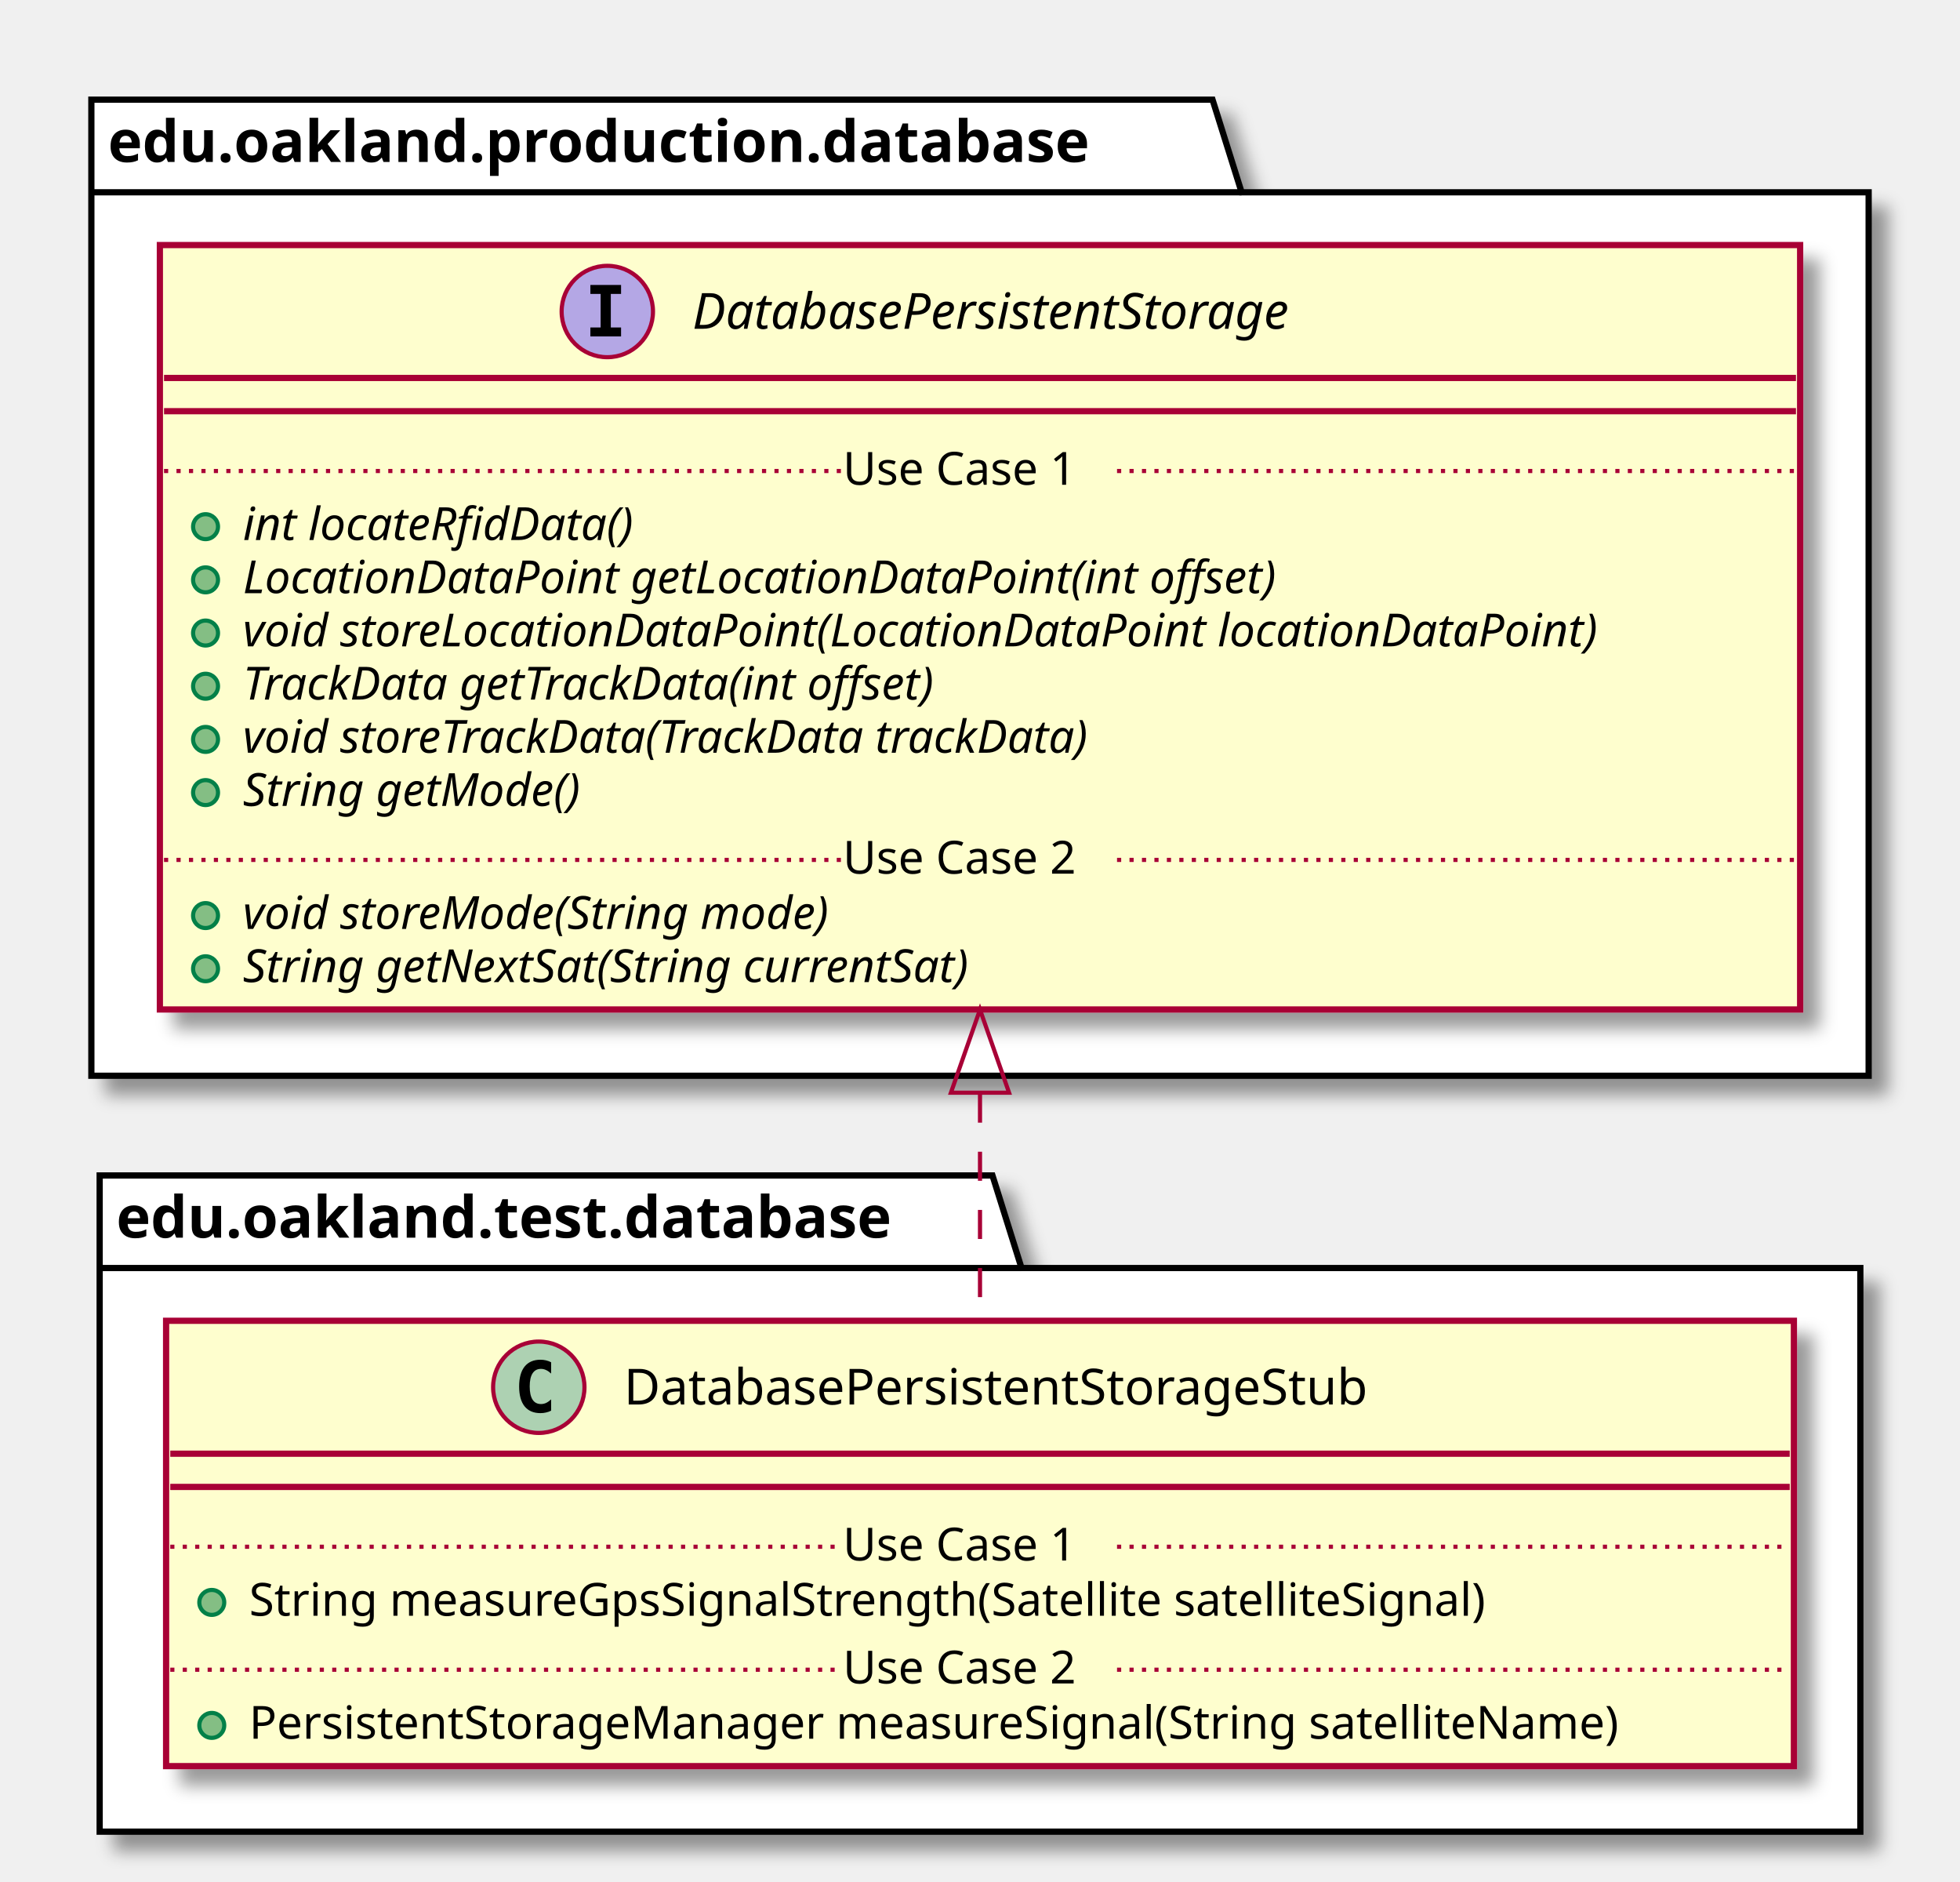
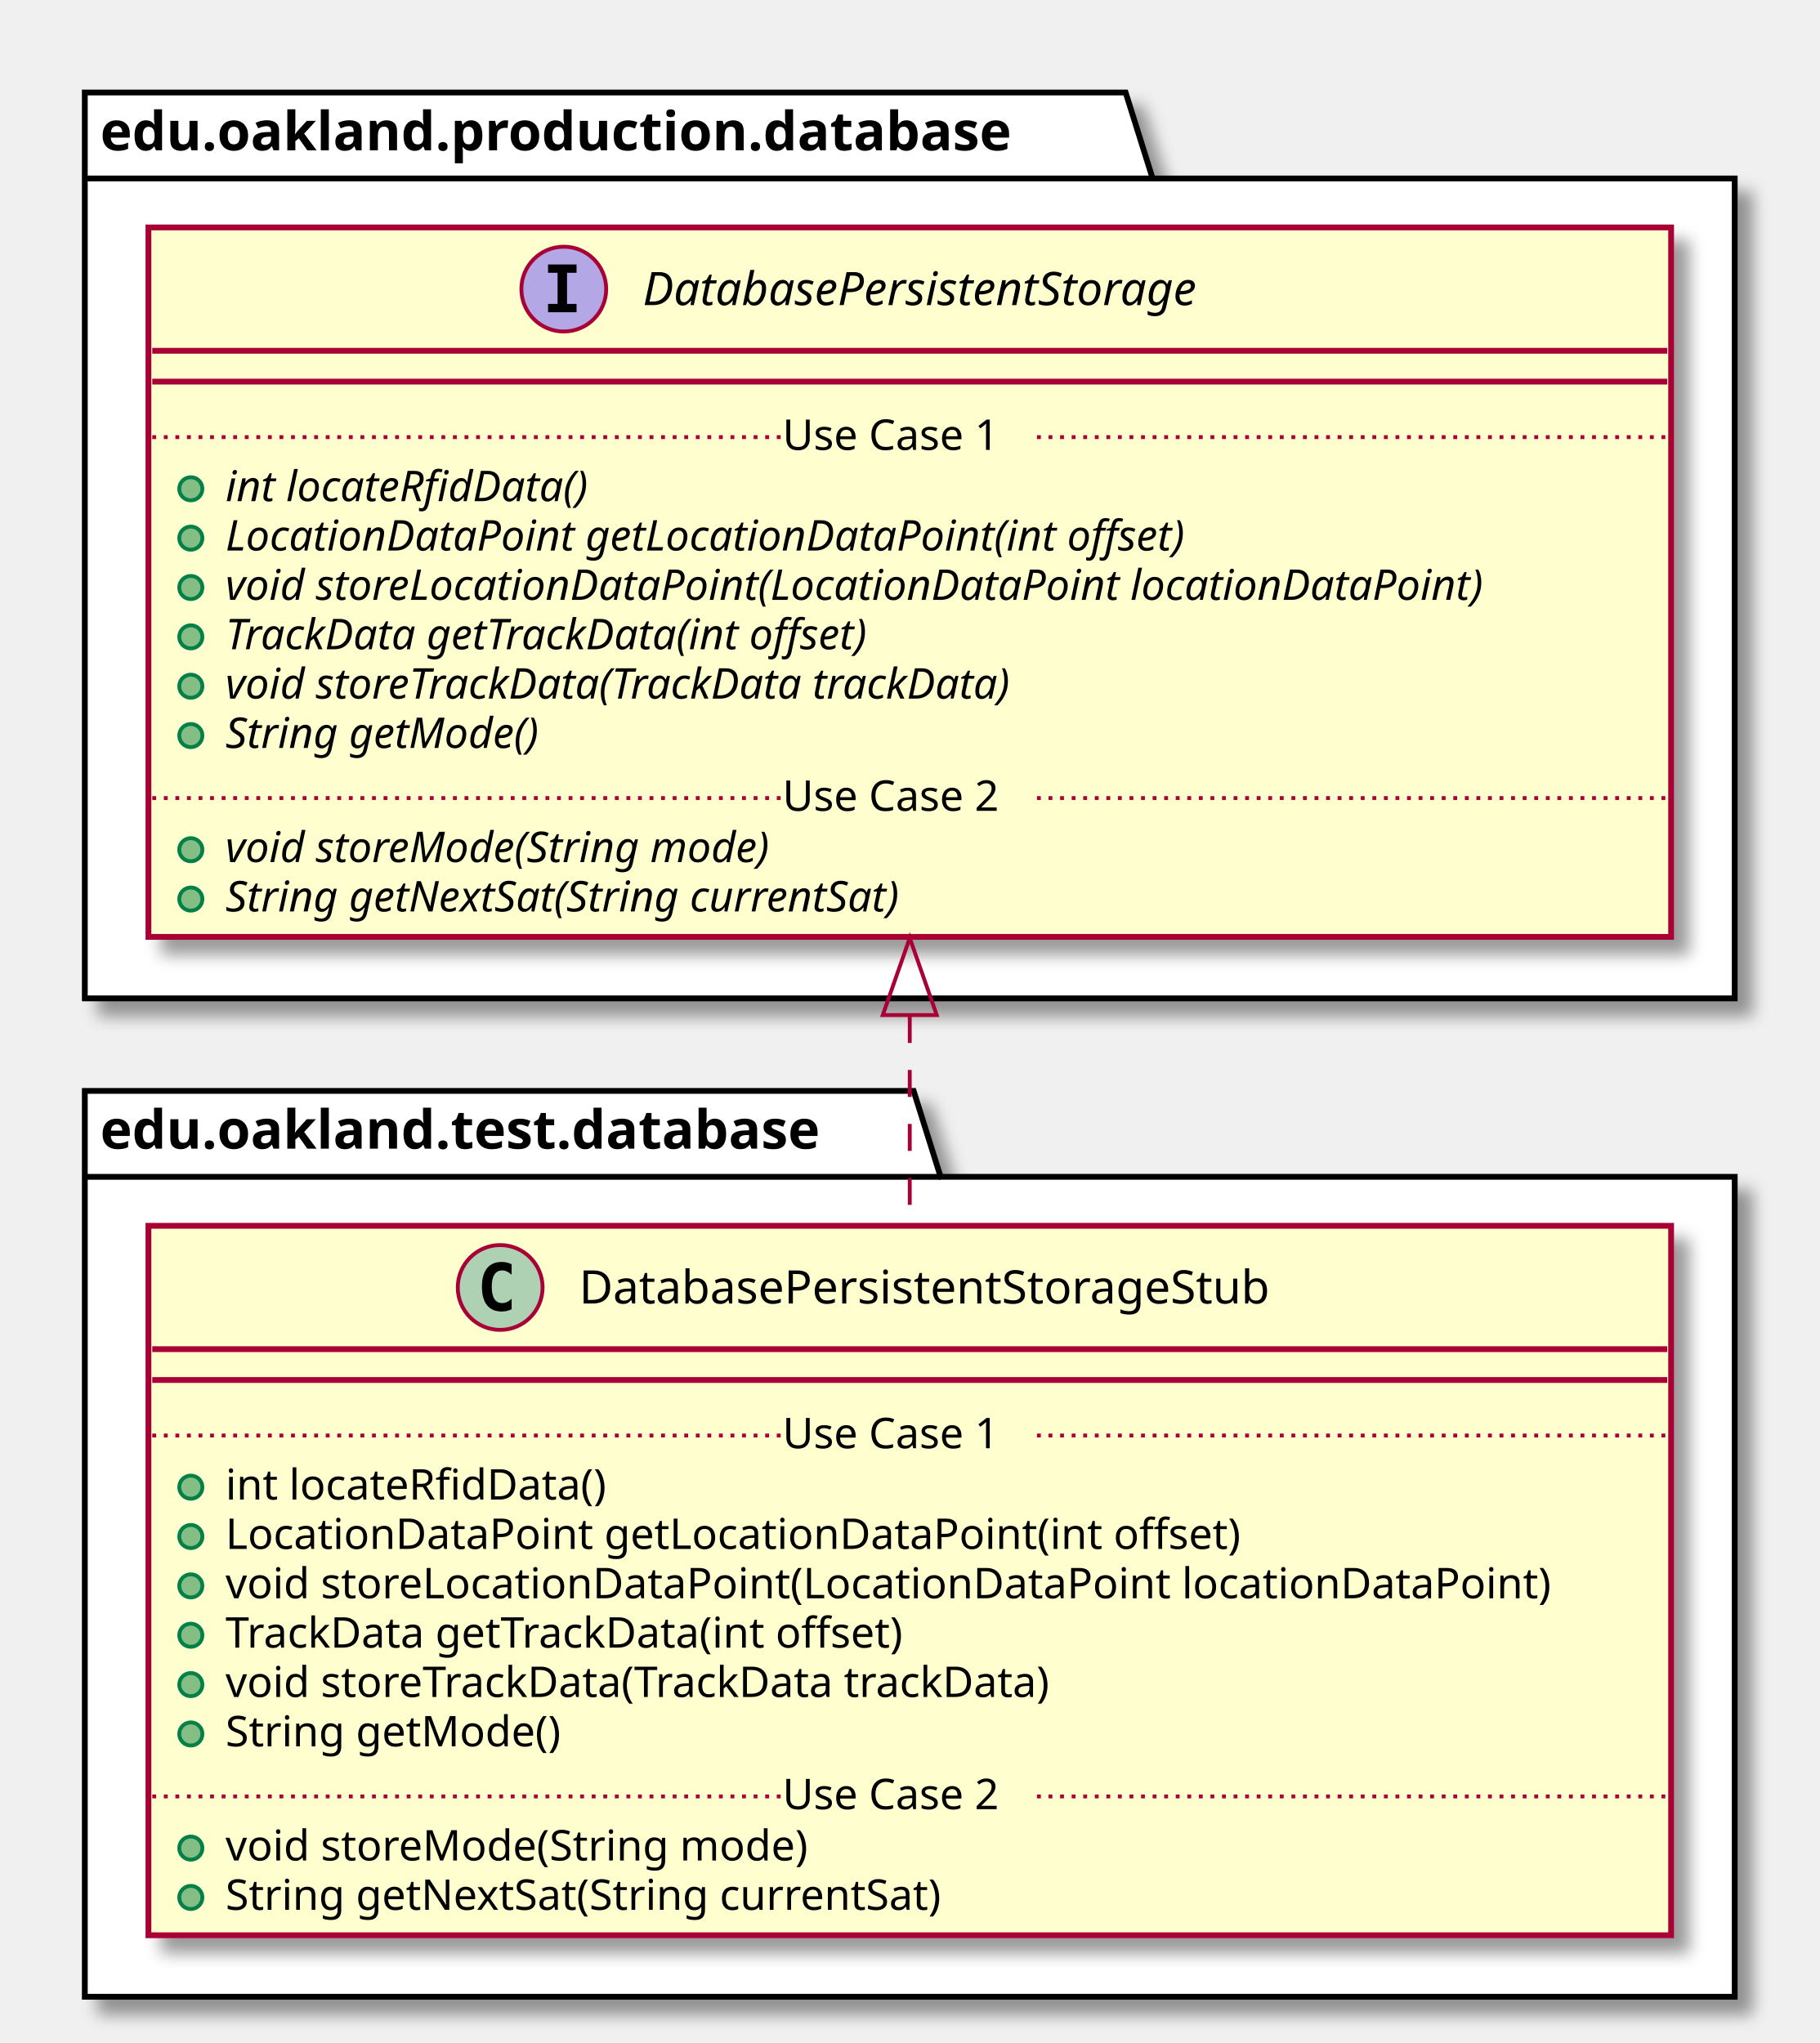
- <svg xmlns="http://www.w3.org/2000/svg" contentScriptType="application/ecmascript" contentStyleType="text/css" height="453px" preserveAspectRatio="none" style="width:472px;height:453px;" version="1.1" viewBox="0 0 472 453" width="472px" zoomAndPan="magnify">
+ <svg xmlns="http://www.w3.org/2000/svg" contentScriptType="application/ecmascript" contentStyleType="text/css" height="530px" preserveAspectRatio="none" style="width:472px;height:530px;" version="1.1" viewBox="0 0 472 530" width="472px" zoomAndPan="magnify">
  <defs>
-     <filter height="300%" id="f9z3bteoz80en" width="300%" x="-1" y="-1">
+     <filter height="300%" id="f3gd0yycxegm5" width="300%" x="-1" y="-1">
      <feGaussianBlur result="blurOut" stdDeviation="2.0" />
      <feColorMatrix in="blurOut" result="blurOut2" type="matrix" values="0 0 0 0 0 0 0 0 0 0 0 0 0 0 0 0 0 0 .4 0" />
      <feOffset dx="4.0" dy="4.0" in="blurOut2" result="blurOut3" />
      <feBlend in="SourceGraphic" in2="blurOut3" mode="normal" />
    </filter>
  </defs>
  <g>
-     <polygon fill="#FFFFFF" filter="url(#f9z3bteoz80en)" points="24,283,239,283,246,305.297,448,305.297,448,441,24,441,24,283" style="stroke: #000000; stroke-width: 1.5;" />
-     <line style="stroke: #000000; stroke-width: 1.5;" x1="24" x2="246" y1="305.297" y2="305.297" />
-     <text fill="#000000" font-family="sans-serif" font-size="14" font-weight="bold" lengthAdjust="spacingAndGlyphs" textLength="209" x="28" y="297.995">edu.oakland.test.database</text>
-     <polygon fill="#FFFFFF" filter="url(#f9z3bteoz80en)" points="22,24,292,24,299,46.297,450,46.297,450,259,22,259,22,24" style="stroke: #000000; stroke-width: 1.5;" />
+     <polygon fill="#FFFFFF" filter="url(#f3gd0yycxegm5)" points="22,283,237,283,244,305.297,450,305.297,450,518,22,518,22,283" style="stroke: #000000; stroke-width: 1.5;" />
+     <line style="stroke: #000000; stroke-width: 1.5;" x1="22" x2="244" y1="305.297" y2="305.297" />
+     <text fill="#000000" font-family="sans-serif" font-size="14" font-weight="bold" lengthAdjust="spacingAndGlyphs" textLength="209" x="26" y="297.995">edu.oakland.test.database</text>
+     <polygon fill="#FFFFFF" filter="url(#f3gd0yycxegm5)" points="22,24,292,24,299,46.297,450,46.297,450,259,22,259,22,24" style="stroke: #000000; stroke-width: 1.5;" />
    <line style="stroke: #000000; stroke-width: 1.5;" x1="22" x2="299" y1="46.297" y2="46.297" />
    <text fill="#000000" font-family="sans-serif" font-size="14" font-weight="bold" lengthAdjust="spacingAndGlyphs" textLength="264" x="26" y="38.995">edu.oakland.production.database</text>
-     <rect fill="#FEFECE" filter="url(#f9z3bteoz80en)" height="107.219" id="DatabasePersistentStorageStub" style="stroke: #A80036; stroke-width: 1.5;" width="392" x="40" y="318" />
+     <rect fill="#FEFECE" filter="url(#f3gd0yycxegm5)" height="184.047" id="DatabasePersistentStorageStub" style="stroke: #A80036; stroke-width: 1.5;" width="395" x="38.5" y="318" />
    <ellipse cx="129.75" cy="334" fill="#ADD1B2" rx="11" ry="11" style="stroke: #A80036; stroke-width: 1.0;" />
    <path d="M132.719,339.641 Q132.141,339.938 131.5,340.078 Q130.859,340.234 130.156,340.234 Q127.656,340.234 126.328,338.594 Q125.016,336.938 125.016,333.812 Q125.016,330.688 126.328,329.031 Q127.656,327.375 130.156,327.375 Q130.859,327.375 131.5,327.531 Q132.156,327.688 132.719,327.984 L132.719,330.703 Q132.094,330.125 131.5,329.859 Q130.906,329.578 130.281,329.578 Q128.938,329.578 128.25,330.656 Q127.562,331.719 127.562,333.812 Q127.562,335.906 128.25,336.984 Q128.938,338.047 130.281,338.047 Q130.906,338.047 131.5,337.781 Q132.094,337.5 132.719,336.922 L132.719,339.641 Z " />
    <text fill="#000000" font-family="sans-serif" font-size="12" lengthAdjust="spacingAndGlyphs" textLength="204" x="150.25" y="338.154">DatabasePersistentStorageStub</text>
-     <line style="stroke: #A80036; stroke-width: 1.5;" x1="41" x2="431" y1="350" y2="350" />
-     <line style="stroke: #A80036; stroke-width: 1.5;" x1="41" x2="431" y1="358" y2="358" />
-     <ellipse cx="51" cy="385.805" fill="#84BE84" rx="3" ry="3" style="stroke: #038048; stroke-width: 1.0;" />
-     <text fill="#000000" font-family="sans-serif" font-size="11" lengthAdjust="spacingAndGlyphs" textLength="334" x="60" y="389.015">String measureGpsSignalStrength(Satellite satelliteSignal)</text>
-     <line style="stroke: #A80036; stroke-width: 1.0; stroke-dasharray: 1.0,2.0;" x1="41" x2="203" y1="372.402" y2="372.402" />
+     <line style="stroke: #A80036; stroke-width: 1.5;" x1="39.5" x2="432.5" y1="350" y2="350" />
+     <line style="stroke: #A80036; stroke-width: 1.5;" x1="39.5" x2="432.5" y1="358" y2="358" />
+     <ellipse cx="49.5" cy="385.805" fill="#84BE84" rx="3" ry="3" style="stroke: #038048; stroke-width: 1.0;" />
+     <text fill="#000000" font-family="sans-serif" font-size="11" lengthAdjust="spacingAndGlyphs" textLength="107" x="58.5" y="389.015">int locateRfidData()</text>
+     <ellipse cx="49.5" cy="398.609" fill="#84BE84" rx="3" ry="3" style="stroke: #038048; stroke-width: 1.0;" />
+     <text fill="#000000" font-family="sans-serif" font-size="11" lengthAdjust="spacingAndGlyphs" textLength="283" x="58.5" y="401.82">LocationDataPoint getLocationDataPoint(int offset)</text>
+     <ellipse cx="49.5" cy="411.414" fill="#84BE84" rx="3" ry="3" style="stroke: #038048; stroke-width: 1.0;" />
+     <text fill="#000000" font-family="sans-serif" font-size="11" lengthAdjust="spacingAndGlyphs" textLength="369" x="58.5" y="414.625">void storeLocationDataPoint(LocationDataPoint locationDataPoint)</text>
+     <ellipse cx="49.5" cy="424.219" fill="#84BE84" rx="3" ry="3" style="stroke: #038048; stroke-width: 1.0;" />
+     <text fill="#000000" font-family="sans-serif" font-size="11" lengthAdjust="spacingAndGlyphs" textLength="195" x="58.5" y="427.429">TrackData getTrackData(int offset)</text>
+     <ellipse cx="49.5" cy="437.023" fill="#84BE84" rx="3" ry="3" style="stroke: #038048; stroke-width: 1.0;" />
+     <text fill="#000000" font-family="sans-serif" font-size="11" lengthAdjust="spacingAndGlyphs" textLength="237" x="58.5" y="440.234">void storeTrackData(TrackData trackData)</text>
+     <ellipse cx="49.5" cy="449.828" fill="#84BE84" rx="3" ry="3" style="stroke: #038048; stroke-width: 1.0;" />
+     <text fill="#000000" font-family="sans-serif" font-size="11" lengthAdjust="spacingAndGlyphs" textLength="94" x="58.5" y="453.039">String getMode()</text>
+     <line style="stroke: #A80036; stroke-width: 1.0; stroke-dasharray: 1.0,2.0;" x1="39.5" x2="203" y1="372.402" y2="372.402" />
    <text fill="#000000" font-family="sans-serif" font-size="11" lengthAdjust="spacingAndGlyphs" textLength="66" x="203" y="375.71">Use Case 1</text>
-     <line style="stroke: #A80036; stroke-width: 1.0; stroke-dasharray: 1.0,2.0;" x1="269" x2="431" y1="372.402" y2="372.402" />
-     <ellipse cx="51" cy="415.414" fill="#84BE84" rx="3" ry="3" style="stroke: #038048; stroke-width: 1.0;" />
-     <text fill="#000000" font-family="sans-serif" font-size="11" lengthAdjust="spacingAndGlyphs" textLength="366" x="60" y="418.625">PersistentStorageManager measureSignal(String satelliteName)</text>
-     <line style="stroke: #A80036; stroke-width: 1.0; stroke-dasharray: 1.0,2.0;" x1="41" x2="203" y1="402.012" y2="402.012" />
-     <text fill="#000000" font-family="sans-serif" font-size="11" lengthAdjust="spacingAndGlyphs" textLength="66" x="203" y="405.32">Use Case 2</text>
-     <line style="stroke: #A80036; stroke-width: 1.0; stroke-dasharray: 1.0,2.0;" x1="269" x2="431" y1="402.012" y2="402.012" />
-     <rect fill="#FEFECE" filter="url(#f9z3bteoz80en)" height="184.047" id="DatabasePersistentStorage" style="stroke: #A80036; stroke-width: 1.5;" width="395" x="38.5" y="59" />
+     <line style="stroke: #A80036; stroke-width: 1.0; stroke-dasharray: 1.0,2.0;" x1="269" x2="432.5" y1="372.402" y2="372.402" />
+     <ellipse cx="49.5" cy="479.438" fill="#84BE84" rx="3" ry="3" style="stroke: #038048; stroke-width: 1.0;" />
+     <text fill="#000000" font-family="sans-serif" font-size="11" lengthAdjust="spacingAndGlyphs" textLength="165" x="58.5" y="482.648">void storeMode(String mode)</text>
+     <ellipse cx="49.5" cy="492.242" fill="#84BE84" rx="3" ry="3" style="stroke: #038048; stroke-width: 1.0;" />
+     <text fill="#000000" font-family="sans-serif" font-size="11" lengthAdjust="spacingAndGlyphs" textLength="206" x="58.5" y="495.453">String getNextSat(String currentSat)</text>
+     <line style="stroke: #A80036; stroke-width: 1.0; stroke-dasharray: 1.0,2.0;" x1="39.5" x2="203" y1="466.035" y2="466.035" />
+     <text fill="#000000" font-family="sans-serif" font-size="11" lengthAdjust="spacingAndGlyphs" textLength="66" x="203" y="469.343">Use Case 2</text>
+     <line style="stroke: #A80036; stroke-width: 1.0; stroke-dasharray: 1.0,2.0;" x1="269" x2="432.5" y1="466.035" y2="466.035" />
+     <rect fill="#FEFECE" filter="url(#f3gd0yycxegm5)" height="184.047" id="DatabasePersistentStorage" style="stroke: #A80036; stroke-width: 1.5;" width="395" x="38.5" y="59" />
    <ellipse cx="146.25" cy="75" fill="#B4A7E5" rx="11" ry="11" style="stroke: #A80036; stroke-width: 1.0;" />
    <path d="M142.172,70.766 L142.172,68.609 L149.562,68.609 L149.562,70.766 L147.094,70.766 L147.094,78.844 L149.562,78.844 L149.562,81 L142.172,81 L142.172,78.844 L144.641,78.844 L144.641,70.766 L142.172,70.766 Z " />
    <text fill="#000000" font-family="sans-serif" font-size="12" font-style="italic" lengthAdjust="spacingAndGlyphs" textLength="171" x="166.75" y="79.154">DatabasePersistentStorage</text>
    <line style="stroke: #A80036; stroke-width: 1.5;" x1="39.5" x2="432.5" y1="91" y2="91" />
    <line style="stroke: #A80036; stroke-width: 1.5;" x1="39.5" x2="432.5" y1="99" y2="99" />
    <ellipse cx="49.5" cy="126.805" fill="#84BE84" rx="3" ry="3" style="stroke: #038048; stroke-width: 1.0;" />
    <text fill="#000000" font-family="sans-serif" font-size="11" font-style="italic" lengthAdjust="spacingAndGlyphs" textLength="108" x="58.5" y="130.015">int locateRfidData()</text>
    <ellipse cx="49.5" cy="139.609" fill="#84BE84" rx="3" ry="3" style="stroke: #038048; stroke-width: 1.0;" />
    <text fill="#000000" font-family="sans-serif" font-size="11" font-style="italic" lengthAdjust="spacingAndGlyphs" textLength="282" x="58.5" y="142.82">LocationDataPoint getLocationDataPoint(int offset)</text>
    <ellipse cx="49.5" cy="152.414" fill="#84BE84" rx="3" ry="3" style="stroke: #038048; stroke-width: 1.0;" />
    <text fill="#000000" font-family="sans-serif" font-size="11" font-style="italic" lengthAdjust="spacingAndGlyphs" textLength="369" x="58.5" y="155.625">void storeLocationDataPoint(LocationDataPoint locationDataPoint)</text>
    <ellipse cx="49.5" cy="165.219" fill="#84BE84" rx="3" ry="3" style="stroke: #038048; stroke-width: 1.0;" />
    <text fill="#000000" font-family="sans-serif" font-size="11" font-style="italic" lengthAdjust="spacingAndGlyphs" textLength="194" x="58.5" y="168.429">TrackData getTrackData(int offset)</text>
    <ellipse cx="49.5" cy="178.023" fill="#84BE84" rx="3" ry="3" style="stroke: #038048; stroke-width: 1.0;" />
    <text fill="#000000" font-family="sans-serif" font-size="11" font-style="italic" lengthAdjust="spacingAndGlyphs" textLength="237" x="58.5" y="181.234">void storeTrackData(TrackData trackData)</text>
    <ellipse cx="49.5" cy="190.828" fill="#84BE84" rx="3" ry="3" style="stroke: #038048; stroke-width: 1.0;" />
    <text fill="#000000" font-family="sans-serif" font-size="11" font-style="italic" lengthAdjust="spacingAndGlyphs" textLength="93" x="58.5" y="194.039">String getMode()</text>
    <line style="stroke: #A80036; stroke-width: 1.0; stroke-dasharray: 1.0,2.0;" x1="39.5" x2="203" y1="113.402" y2="113.402" />
    <text fill="#000000" font-family="sans-serif" font-size="11" lengthAdjust="spacingAndGlyphs" textLength="66" x="203" y="116.71">Use Case 1</text>
    <line style="stroke: #A80036; stroke-width: 1.0; stroke-dasharray: 1.0,2.0;" x1="269" x2="432.5" y1="113.402" y2="113.402" />
    <ellipse cx="49.5" cy="220.438" fill="#84BE84" rx="3" ry="3" style="stroke: #038048; stroke-width: 1.0;" />
    <text fill="#000000" font-family="sans-serif" font-size="11" font-style="italic" lengthAdjust="spacingAndGlyphs" textLength="164" x="58.5" y="223.648">void storeMode(String mode)</text>
    <ellipse cx="49.5" cy="233.242" fill="#84BE84" rx="3" ry="3" style="stroke: #038048; stroke-width: 1.0;" />
    <text fill="#000000" font-family="sans-serif" font-size="11" font-style="italic" lengthAdjust="spacingAndGlyphs" textLength="203" x="58.5" y="236.453">String getNextSat(String currentSat)</text>
    <line style="stroke: #A80036; stroke-width: 1.0; stroke-dasharray: 1.0,2.0;" x1="39.5" x2="203" y1="207.035" y2="207.035" />
    <text fill="#000000" font-family="sans-serif" font-size="11" lengthAdjust="spacingAndGlyphs" textLength="66" x="203" y="210.343">Use Case 2</text>
    <line style="stroke: #A80036; stroke-width: 1.0; stroke-dasharray: 1.0,2.0;" x1="269" x2="432.5" y1="207.035" y2="207.035" />
-     <path d="M236,263.3 C236,282.38 236,301.38 236,317.96 " fill="none" id="DatabasePersistentStorage&lt;-DatabasePersistentStorageStub" style="stroke: #A80036; stroke-width: 1.0; stroke-dasharray: 7.0,7.0;" />
-     <polygon fill="none" points="229,263.08,236,243.08,243,263.08,229,263.08" style="stroke: #A80036; stroke-width: 1.0;" />
+     <path d="M236,263.57 C236,281.74 236,300.36 236,317.96 " fill="none" id="DatabasePersistentStorage&lt;-DatabasePersistentStorageStub" style="stroke: #A80036; stroke-width: 1.0; stroke-dasharray: 7.0,7.0;" />
+     <polygon fill="none" points="229,263.33,236,243.33,243,263.33,229,263.33" style="stroke: #A80036; stroke-width: 1.0;" />
  </g>
</svg>
